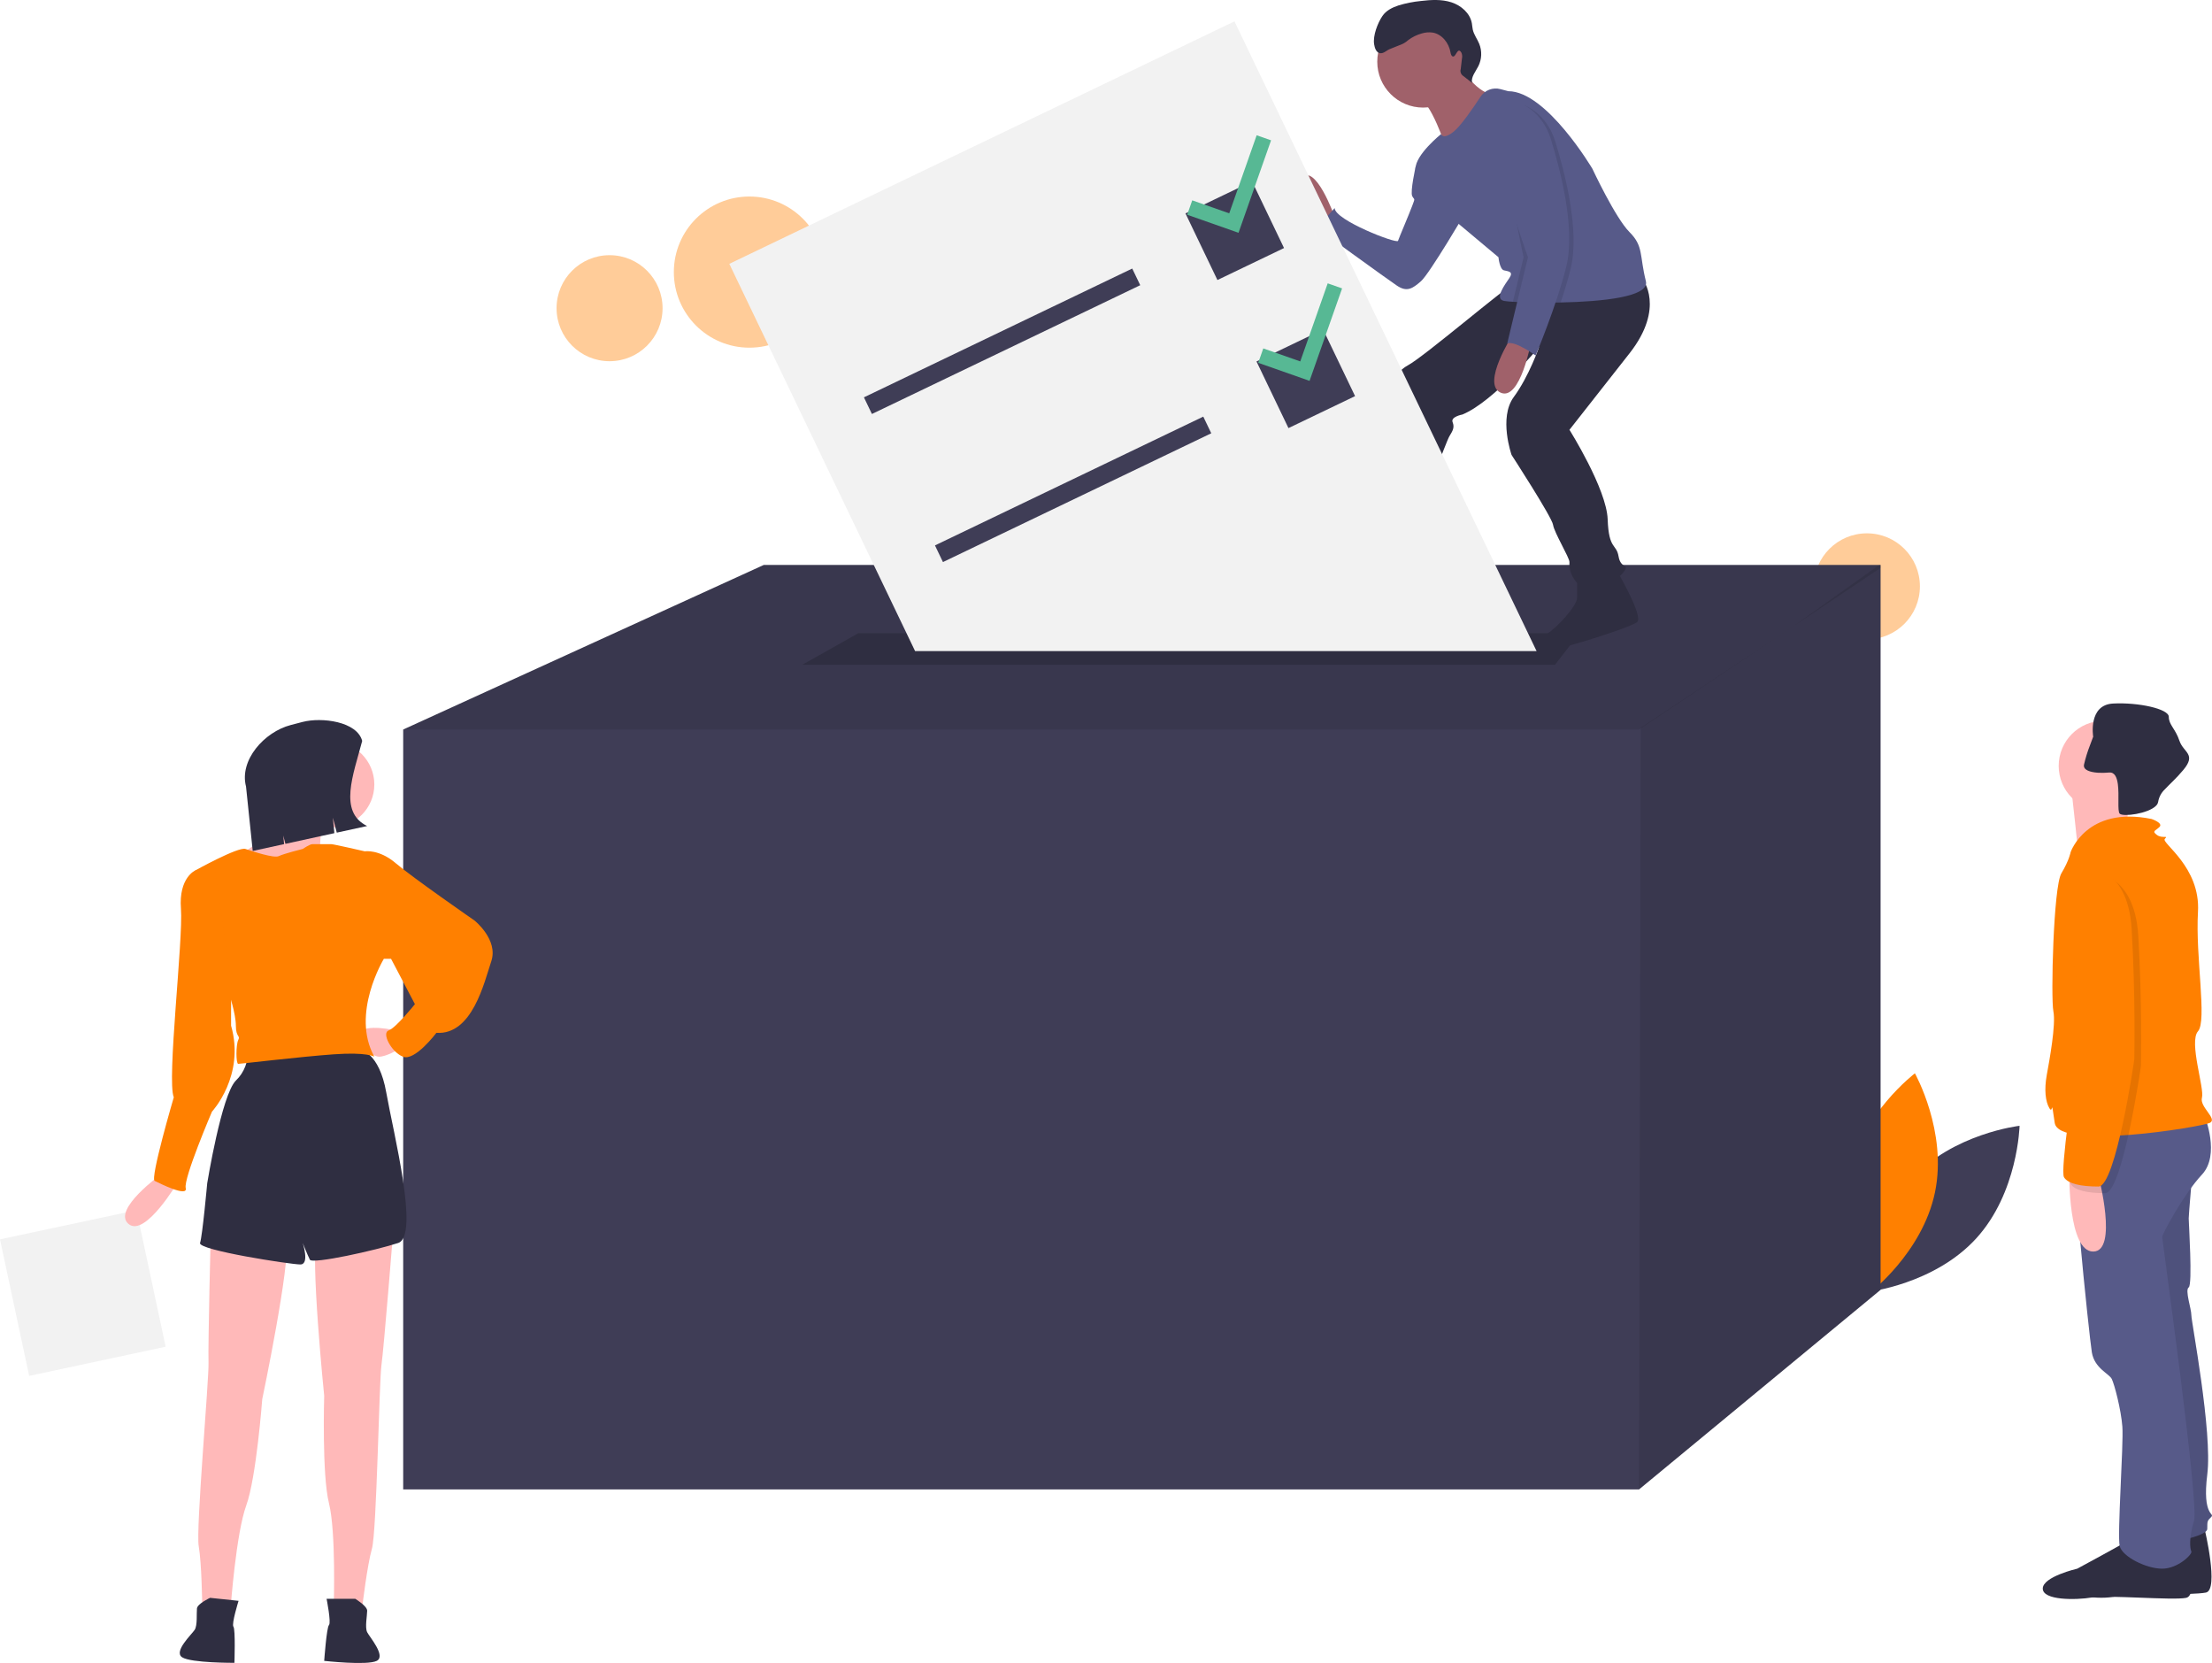
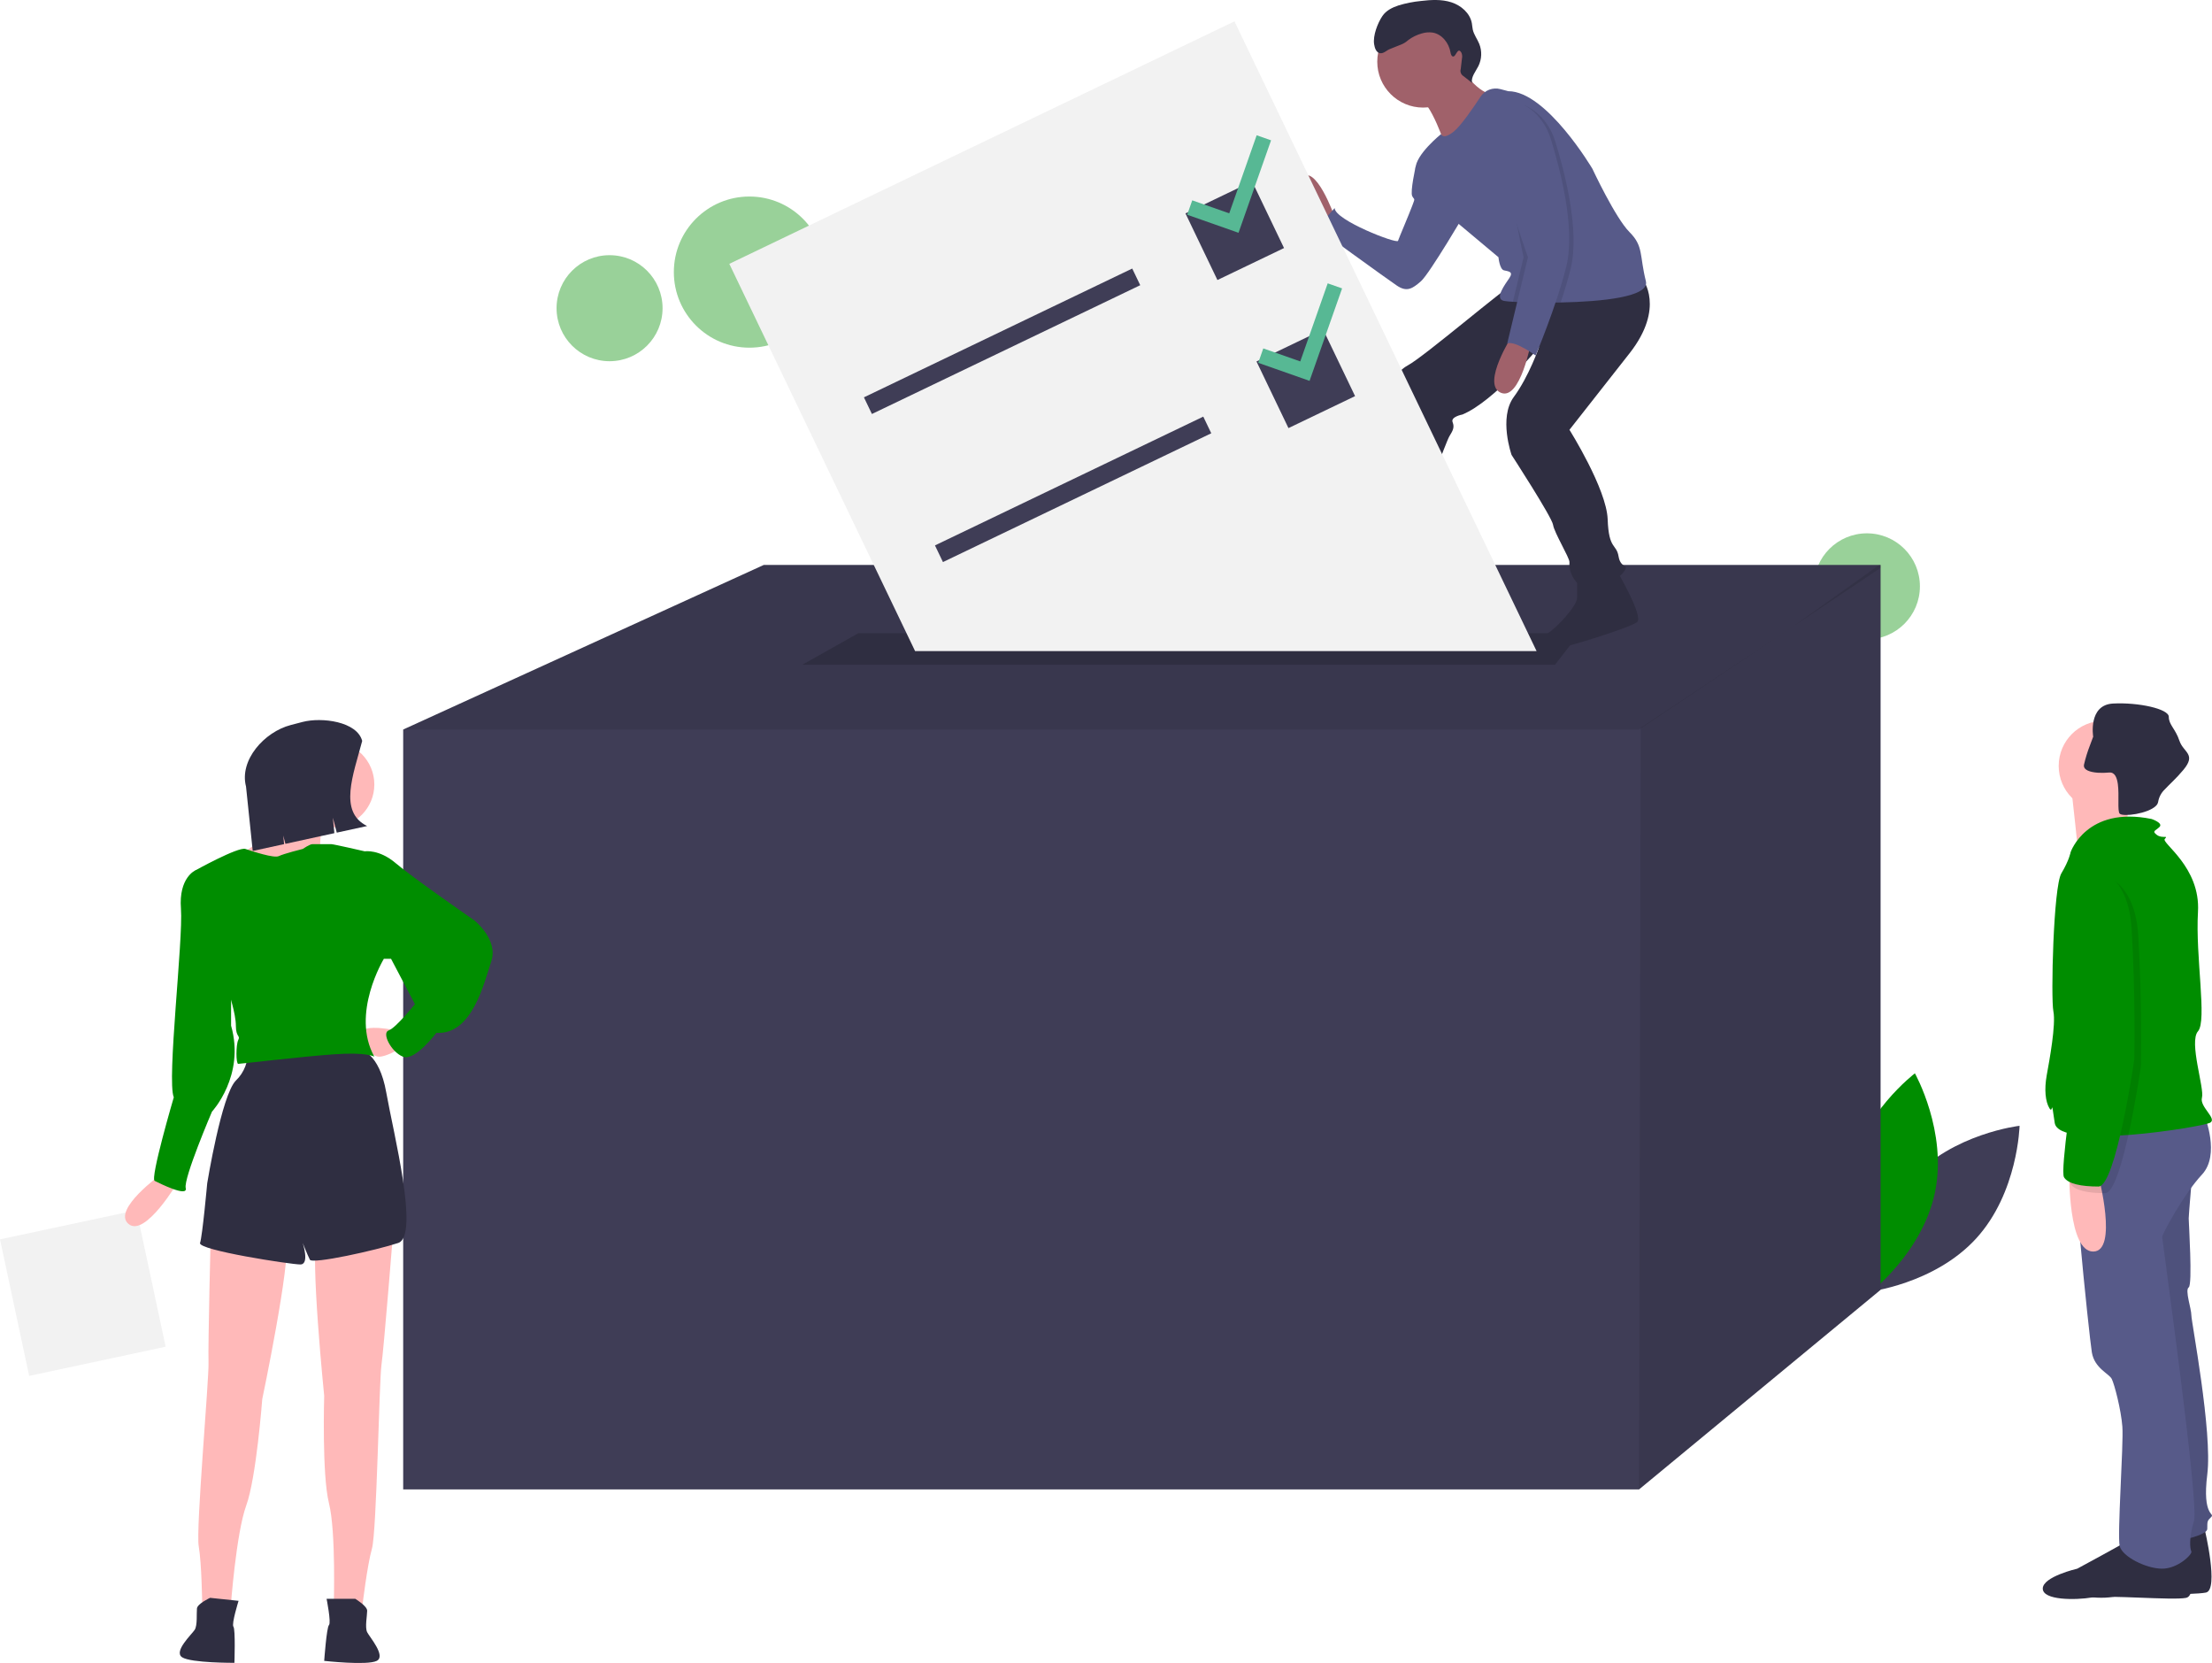
<svg xmlns="http://www.w3.org/2000/svg" data-name="Layer 1" width="914.817" height="687.575" viewBox="0 0 914.817 687.575">
-   <circle cx="772.098" cy="242.425" r="21.92" fill="#ff8000" opacity="0.4" />
-   <circle cx="309.93" cy="112.501" r="31.248" fill="#ff8000" opacity="0.4" />
-   <circle cx="252.098" cy="127.425" r="21.92" fill="#ff8000" opacity="0.4" />
+   <circle cx="772.098" cy="242.425" r="21.92" fill="#008d00" opacity="0.4" />
+   <circle cx="309.93" cy="112.501" r="31.248" fill="#008d00" opacity="0.4" />
+   <circle cx="252.098" cy="127.425" r="21.92" fill="#008d00" opacity="0.4" />
  <path d="M933.049,593.762c-17.32,18.962-17.949,46.584-17.949,46.584s27.453-3.122,44.773-22.084,17.949-46.584,17.949-46.584S950.369,574.8,933.049,593.762Z" transform="translate(-142.5916 -106.2126)" fill="#3f3d56" />
-   <path d="M942.833,599.218c-5.241,25.141-27.272,41.815-27.272,41.815s-13.534-24.088-8.293-49.229S934.54,549.989,934.54,549.989,948.074,574.077,942.833,599.218Z" transform="translate(-142.5916 -106.2126)" fill="#ff8000" />
+   <path d="M942.833,599.218c-5.241,25.141-27.272,41.815-27.272,41.815s-13.534-24.088-8.293-49.229S934.54,549.989,934.54,549.989,948.074,574.077,942.833,599.218Z" transform="translate(-142.5916 -106.2126)" fill="#008d00" />
  <polygon points="777.746 233.581 777.746 533.289 677.843 615.818 166.746 615.818 166.746 301.631 315.876 233.581 777.746 233.581" fill="#3f3d56" />
  <polygon points="777.746 233.581 777.746 234.782 741.882 258.788 677.843 301.631 166.746 301.631 315.876 233.581 777.746 233.581" opacity="0.1" />
  <polygon points="777.746 233.581 777.746 533.289 677.843 615.818 678.567 300.907 741.882 258.788 777.167 233.581 777.746 233.581" opacity="0.1" />
  <polygon points="643.094 274.845 331.803 274.845 354.969 261.814 653.23 261.814 643.094 274.845" fill="#2f2e41" />
  <path d="M1054.352,738.332s6.035,25.236.549,26.334-32.368.743-38.952,1.84-20.299-.743-20.299-5.681,14.264-8.229,14.264-8.229,20.299-10.972,20.847-11.521S1054.352,738.332,1054.352,738.332Z" transform="translate(-142.5916 -106.2126)" fill="#2f2e41" />
  <path d="M1049.415,589.657s-1.646,18.653-1.646,20.299,1.646,27.431,0,28.528,1.097,8.778,1.097,11.521,8.778,48.278,6.583,65.834,3.292,15.91,1.646,17.556-1.646,1.646-1.646,4.938-17.556,6.035-17.556,6.035L1018.692,623.123l9.875-36.209Z" transform="translate(-142.5916 -106.2126)" fill="#575a89" />
  <path d="M1049.415,589.657s-1.646,18.653-1.646,20.299,1.646,27.431,0,28.528,1.097,8.778,1.097,11.521,8.778,48.278,6.583,65.834,3.292,15.91,1.646,17.556-1.646,1.646-1.646,4.938-17.556,6.035-17.556,6.035L1018.692,623.123l9.875-36.209Z" transform="translate(-142.5916 -106.2126)" opacity="0.1" />
  <path d="M1046.672,746.013s5.486,19.75,0,20.847-32.368-1.257-38.952-.16-20.299,1.257-20.299-3.681,14.264-8.229,14.264-8.229,20.299-10.972,20.847-11.521S1046.672,746.013,1046.672,746.013Z" transform="translate(-142.5916 -106.2126)" fill="#2f2e41" />
  <path d="M1054.352,567.713s6.583,15.91-1.097,24.139-16.458,24.688-16.458,25.785,15.361,110.272,13.167,117.404-1.646,11.521-1.097,12.618-5.486,7.132-12.07,7.132-16.458-4.938-17.556-9.326,1.646-42.243,1.097-49.375-3.292-17.556-4.389-19.75-7.132-4.389-8.229-10.972-9.875-90.522-7.132-93.265S1054.352,567.713,1054.352,567.713Z" transform="translate(-142.5916 -106.2126)" fill="#575a89" />
  <circle cx="870.066" cy="316.665" r="18.653" fill="#ffb9b9" />
  <path d="M1024.178,432.204s-3.84,20.299-1.097,22.493-20.847,5.486-20.847,5.486-2.743-26.882-3.292-29.625S1024.178,432.204,1024.178,432.204Z" transform="translate(-142.5916 -106.2126)" fill="#ffb9b9" />
-   <path d="M998.942,458.538s6.583-19.202,33.466-13.715c0,0,4.938,1.646,3.292,3.292s-3.292,1.646-1.097,3.292,4.938,0,3.292,1.646,14.813,11.521,13.715,30.174,3.84,44.986,0,49.375,2.743,23.59,1.646,27.431,6.583,8.778,3.292,10.424-62.542,11.521-64.188,0-.549-3.292-2.194-6.035-2.194-7.681-1.097-13.715,3.84-20.847,2.743-26.334,0-51.57,3.292-57.056S998.942,458.538,998.942,458.538Z" transform="translate(-142.5916 -106.2126)" fill="#ff8000" />
+   <path d="M998.942,458.538s6.583-19.202,33.466-13.715c0,0,4.938,1.646,3.292,3.292s-3.292,1.646-1.097,3.292,4.938,0,3.292,1.646,14.813,11.521,13.715,30.174,3.84,44.986,0,49.375,2.743,23.59,1.646,27.431,6.583,8.778,3.292,10.424-62.542,11.521-64.188,0-.549-3.292-2.194-6.035-2.194-7.681-1.097-13.715,3.84-20.847,2.743-26.334,0-51.57,3.292-57.056S998.942,458.538,998.942,458.538Z" transform="translate(-142.5916 -106.2126)" fill="#008d00" />
  <path d="M1010.463,592.4s8.229,31.271-2.194,31.271-9.875-32.368-9.875-32.368Z" transform="translate(-142.5916 -106.2126)" fill="#ffb9b9" />
  <path d="M1004.428,422.878c0,1.591,2.304,2.6,5.876,2.831h.005a29.891,29.891,0,0,0,4.543-.088c2.282-.208,3.226,1.937,3.615,4.767.636,4.669-.252,11.214.773,12.24,1.415,1.415,11.735-.005,14.961-3.215a2.981,2.981,0,0,0,.949-1.723,9.166,9.166,0,0,1,2.754-5.119c1.904-2.079,4.614-4.383,7.67-8.048,5.486-6.583,0-7.132-1.646-12.07s-4.389-6.583-4.389-9.875-12.618-6.035-23.042-5.486-8.229,13.715-8.229,13.715-.62,1.591-1.361,3.643a57.214,57.214,0,0,0-2.436,7.911A3.986,3.986,0,0,0,1004.428,422.878Z" transform="translate(-142.5916 -106.2126)" fill="#2f2e41" />
  <path d="M1006.623,466.767s18.653-1.097,20.299,26.334,1.097,53.216,1.097,53.764-7.681,52.667-14.813,52.667-12.618-1.097-14.264-3.84,4.389-42.243,4.389-42.243,2.743-41.695-1.646-54.862S996.748,468.413,1006.623,466.767Z" transform="translate(-142.5916 -106.2126)" opacity="0.1" />
-   <path d="M1003.88,464.024s18.653-1.097,20.299,26.334,1.097,53.216,1.097,53.764-7.681,52.667-14.813,52.667-12.618-1.097-14.264-3.84,4.389-42.243,4.389-42.243,2.743-41.695-1.646-54.862S994.004,465.67,1003.88,464.024Z" transform="translate(-142.5916 -106.2126)" fill="#ff8000" />
+   <path d="M1003.88,464.024s18.653-1.097,20.299,26.334,1.097,53.216,1.097,53.764-7.681,52.667-14.813,52.667-12.618-1.097-14.264-3.84,4.389-42.243,4.389-42.243,2.743-41.695-1.646-54.862S994.004,465.67,1003.88,464.024Z" transform="translate(-142.5916 -106.2126)" fill="#008d00" />
  <path d="M694.573,195.854s-8.129-23.032-14-15.806,9.032,19.419,9.032,19.419Z" transform="translate(-142.5916 -106.2126)" fill="#a0616a" />
  <path d="M732.96,173.273,728.07,175.086s-2.336,10.381-1.432,12.188,1.355.452,0,4.065-5.419,13.097-5.871,14.452-26.194-8.581-26.194-13.548c0,0-5.419,6.323-8.129,7.677,0,0,29.807,21.677,33.871,24.387s6.323,1.355,9.935-1.806,18.968-29.355,18.968-29.355Z" transform="translate(-142.5916 -106.2126)" fill="#575a89" />
  <path d="M719.863,333.596s.452,4.968,1.355,5.419,7.677,11.742,0,14-12.194,1.355-14,2.258-33.419,2.71-33.871-2.258,15.355-5.871,15.355-5.871,14.452-9.484,16.71-14.452S719.863,333.596,719.863,333.596Z" transform="translate(-142.5916 -106.2126)" fill="#2f2e41" />
  <path d="M811.541,342.628s10.839,18.516,8.129,20.774-29.099,10.487-32.968,10.839c-4.968.452-8.581-3.613-4.516-5.871s12.645-11.742,12.645-14.903v-8.129Z" transform="translate(-142.5916 -106.2126)" fill="#2f2e41" />
  <path d="M821.928,221.596s9.484,11.742-5.419,30.71L791.67,283.919s15.355,24.387,15.806,37.032,3.613,9.935,4.516,15.355,4.968,2.71,1.806,6.774-14.903,7.677-18.516,4.516a11.196,11.196,0,0,1-3.613-9.032c0-1.806-6.323-12.194-6.774-15.355s-17.161-28.903-17.161-28.903-5.419-15.355.903-23.936,10.501-20.75,10.501-20.75-18.63,22.557-31.726,27.976c0,0-4.968.903-4.065,3.161s0,3.613-1.355,5.871-10.839,28.452-14,35.226-1.806,10.839-5.419,13.097-19.871.452-19.871-1.806,2.258-8.129,3.613-11.29,12.194-39.742,11.29-46.065.452-14.903,7.226-18.516,41.097-32.968,42.903-32.968S821.928,221.596,821.928,221.596Z" transform="translate(-142.5916 -106.2126)" fill="#2f2e41" />
  <circle cx="588.562" cy="25.512" r="18.968" fill="#a0616a" />
  <path d="M746.509,133.531s5.871,10.387,13.097,11.742-18.968,22.129-18.968,22.129-6.323-19.871-11.742-20.774S746.509,133.531,746.509,133.531Z" transform="translate(-142.5916 -106.2126)" fill="#a0616a" />
  <path d="M727.992,175.983c0,5.871,17.613,22.581,17.613,22.581l16.71,14s.452,4.968,2.258,5.419,4.065.452,2.258,3.161-6.323,8.581-2.258,9.484a33.199,33.199,0,0,0,3.699.352c1.084.063,2.357.122,3.789.176,3.342.117,7.524.194,12.054.163q1.931-.007,3.929-.045c17.076-.339,36.856-2.303,35.239-8.775-2.71-10.839-.903-14.452-6.774-20.323s-15.355-26.194-15.355-26.194-18.968-32.065-34.774-32.065l-3.283-.863a7.519,7.519,0,0,0-8.206,3.152c-3.17,4.828-8.17,12.081-11.092,14.42-4.516,3.613-5.221,1.021-5.221,1.021S727.992,170.112,727.992,175.983Z" transform="translate(-142.5916 -106.2126)" fill="#575a89" />
  <path d="M768.186,244.628s-13.097,20.323-4.968,23.936,12.645-21.226,12.645-21.226Z" transform="translate(-142.5916 -106.2126)" fill="#a0616a" />
  <path d="M743.554,129.582c-.728-.092-.958-1.01-1.081-1.734-.656-3.874-3.543-7.548-7.422-8.173a10.51,10.51,0,0,0-4.422.356,16.779,16.779,0,0,0-5.674,2.793,9.36,9.36,0,0,1-2.836,1.781c-.712.209-3.734,1.553-4.44,1.78-1.552.5-2.837,2.125-4.436,1.803-1.53-.308-2.111-2.155-2.356-3.696-.56-3.51,1.449-8.748,3.447-11.688,1.516-2.231,4.081-3.515,6.646-4.351a47.752,47.752,0,0,1,9.218-1.832c4.219-.498,8.589-.763,12.632.541s7.725,4.494,8.48,8.675c.157.871.187,1.763.379,2.627.47,2.107,1.864,3.878,2.677,5.878a11.319,11.319,0,0,1-.345,9.176c-1.126,2.265-3.084,4.441-2.662,6.935l-3.485-2.748a2.531,2.531,0,0,1-1.163-2.962l.507-4.364a3.84,3.84,0,0,0-.226-2.359C745.441,125.314,744.768,129.735,743.554,129.582Z" transform="translate(-142.5916 -106.2126)" fill="#2f2e41" />
  <path d="M776.315,213.467l-4.254,17.69c4.29.154,9.967.235,15.983.117,1.517-4.552,2.967-9.299,4.078-13.743,4.065-16.258-2.71-41.097-6.323-52.839s-12.645-14.903-12.645-14.903a41.185,41.185,0,0,0-10.387,5.419C756.896,159.273,776.315,213.467,776.315,213.467Z" transform="translate(-142.5916 -106.2126)" opacity="0.1" />
  <path d="M772.702,212.564l-4.43,18.417c1.084.063,2.357.122,3.789.176,3.342.117,7.524.194,12.054.163,1.63-4.837,3.207-9.94,4.394-14.691,4.065-16.258-2.71-41.097-6.323-52.839s-11.516,1.129-11.516,1.129,3.161-7.677-2.71-3.613S772.702,212.564,772.702,212.564Z" transform="translate(-142.5916 -106.2126)" opacity="0.1" />
  <path d="M771.347,148.886s9.032,3.161,12.645,14.903,10.387,36.581,6.323,52.839S777.67,253.209,777.67,253.209s-8.581-6.323-11.742-4.968l8.581-35.677S755.089,158.37,760.96,154.305A41.185,41.185,0,0,1,771.347,148.886Z" transform="translate(-142.5916 -106.2126)" fill="#575a89" />
  <polygon points="635.488 269.199 510.541 8.828 301.62 109.085 378.456 269.199 635.488 269.199" fill="#f2f2f2" />
  <rect x="495.48" y="243.491" width="123.081" height="7.639" transform="translate(-194.7588 159.1223) rotate(-25.6354)" fill="#3f3d56" />
  <rect x="524.86" y="304.714" width="123.081" height="7.639" transform="translate(-218.3543 177.8595) rotate(-25.6354)" fill="#3f3d56" />
  <rect x="637.968" y="186.326" width="30.558" height="30.558" transform="translate(-165.5124 196.2548) rotate(-25.6354)" fill="#3f3d56" />
  <rect x="667.347" y="247.548" width="30.558" height="30.558" transform="translate(-189.1079 214.9919) rotate(-25.6354)" fill="#3f3d56" />
  <polygon points="519.718 55.924 508.372 88.206 493.077 82.83 490.984 88.785 512.214 96.246 525.672 58.017 519.718 55.924" fill="#57b894" />
  <polygon points="549.097 117.146 537.751 149.428 522.457 144.053 520.364 150.007 541.593 157.468 555.052 119.239 549.097 117.146" fill="#57b894" />
  <g id="b6a4aa65-5bff-4dd4-a595-827386906092" data-name="woman">
    <rect x="147.984" y="611.967" width="57.724" height="57.724" transform="translate(341.0645 1124.364) rotate(167.9424)" fill="#f2f2f2" />
-     <path id="ac286760-ef31-4470-8aba-995faff60c3b-82" data-name="right hand" d="M209.53,591.492s-20.734,14.81-13.823,20.734,20.734-17.772,20.734-17.772Z" transform="translate(-142.5916 -106.2126)" fill="#ffb9b9" />
-     <path id="ad0ee0d5-d520-47bd-bca9-706ef112ee3c-83" data-name="left leg" d="M305.302,614.201s-3.949,49.367-4.937,56.279-1.975,69.114-3.949,76.025-3.949,23.696-3.949,23.696H280.619s.987-30.608-1.975-42.456-1.975-44.43-1.975-44.43-5.924-58.253-2.962-66.152S305.302,614.201,305.302,614.201Z" transform="translate(-142.5916 -106.2126)" fill="#ffb9b9" />
-     <path id="a2d865fc-f989-4a0f-bdfe-5d1a04b5cb09-84" data-name="left shoe" d="M289.505,767.239s4.937,2.962,4.937,4.937-.987,6.911,0,8.886,7.899,9.873,3.949,11.848-21.722,0-21.722,0,.987-13.823,1.975-14.81-.987-10.861-.987-10.861Z" transform="translate(-142.5916 -106.2126)" fill="#2f2e41" />
-     <path id="a5afd73e-dc2f-49f8-bb76-01b6bc8ff4ec-85" data-name="right leg" d="M229.826,612.991s-1.254,49.509-.998,56.486-5.291,68.94-4.053,76.02,1.44,23.98,1.44,23.98l11.783,1.244s2.231-30.542,6.42-42.014,6.627-43.978,6.627-43.978,12.006-57.31,9.889-65.476S229.826,612.991,229.826,612.991Z" transform="translate(-142.5916 -106.2126)" fill="#ffb9b9" />
-     <path id="bae9c969-98bd-41cd-ab49-dced4866e2f9-86" data-name="right shoe" d="M229.472,766.842s-5.22,2.427-5.428,4.391.256,6.977-.933,8.837-8.891,8.99-5.171,11.368,21.602,2.28,21.602,2.28.469-13.85-.409-14.936,2.122-10.697,2.122-10.697Z" transform="translate(-142.5916 -106.2126)" fill="#2f2e41" />
-     <path id="efa1face-c8d6-4f61-8a17-c81461288bfc-87" data-name="pants" d="M291.479,540.15s7.899.987,10.861,17.772,13.823,59.241,4.937,62.203-35.544,8.886-36.532,6.911-2.962-6.911-2.962-6.911,2.962,8.886-.987,8.886-42.456-5.924-41.468-8.886,2.962-24.684,2.962-24.684,5.924-36.532,11.848-42.456a16.192,16.192,0,0,0,4.937-12.835Z" transform="translate(-142.5916 -106.2126)" fill="#2f2e41" />
-     <path id="ba787e0e-2496-4127-9664-864bc1f1b460-88" data-name="left hand" d="M306.29,532.251s-12.835-2.962-14.81.987,4.937,9.873,7.899,9.873,7.899-2.962,7.899-2.962Z" transform="translate(-142.5916 -106.2126)" fill="#ffb9b9" />
+     <path id="ac286760-ef31-4470-8aba-995faff60c3b-94" data-name="right hand" d="M209.53,591.492s-20.734,14.81-13.823,20.734,20.734-17.772,20.734-17.772Z" transform="translate(-142.5916 -106.2126)" fill="#ffb9b9" />
+     <path id="ad0ee0d5-d520-47bd-bca9-706ef112ee3c-95" data-name="left leg" d="M305.302,614.201s-3.949,49.367-4.937,56.279-1.975,69.114-3.949,76.025-3.949,23.696-3.949,23.696H280.619s.987-30.608-1.975-42.456-1.975-44.43-1.975-44.43-5.924-58.253-2.962-66.152S305.302,614.201,305.302,614.201Z" transform="translate(-142.5916 -106.2126)" fill="#ffb9b9" />
+     <path id="a2d865fc-f989-4a0f-bdfe-5d1a04b5cb09-96" data-name="left shoe" d="M289.505,767.239s4.937,2.962,4.937,4.937-.987,6.911,0,8.886,7.899,9.873,3.949,11.848-21.722,0-21.722,0,.987-13.823,1.975-14.81-.987-10.861-.987-10.861Z" transform="translate(-142.5916 -106.2126)" fill="#2f2e41" />
+     <path id="a5afd73e-dc2f-49f8-bb76-01b6bc8ff4ec-97" data-name="right leg" d="M229.826,612.991s-1.254,49.509-.998,56.486-5.291,68.94-4.053,76.02,1.44,23.98,1.44,23.98l11.783,1.244s2.231-30.542,6.42-42.014,6.627-43.978,6.627-43.978,12.006-57.31,9.889-65.476S229.826,612.991,229.826,612.991Z" transform="translate(-142.5916 -106.2126)" fill="#ffb9b9" />
+     <path id="bae9c969-98bd-41cd-ab49-dced4866e2f9-98" data-name="right shoe" d="M229.472,766.842s-5.22,2.427-5.428,4.391.256,6.977-.933,8.837-8.891,8.99-5.171,11.368,21.602,2.28,21.602,2.28.469-13.85-.409-14.936,2.122-10.697,2.122-10.697Z" transform="translate(-142.5916 -106.2126)" fill="#2f2e41" />
+     <path id="efa1face-c8d6-4f61-8a17-c81461288bfc-99" data-name="pants" d="M291.479,540.15s7.899.987,10.861,17.772,13.823,59.241,4.937,62.203-35.544,8.886-36.532,6.911-2.962-6.911-2.962-6.911,2.962,8.886-.987,8.886-42.456-5.924-41.468-8.886,2.962-24.684,2.962-24.684,5.924-36.532,11.848-42.456a16.192,16.192,0,0,0,4.937-12.835Z" transform="translate(-142.5916 -106.2126)" fill="#2f2e41" />
+     <path id="ba787e0e-2496-4127-9664-864bc1f1b460-100" data-name="left hand" d="M306.29,532.251s-12.835-2.962-14.81.987,4.937,9.873,7.899,9.873,7.899-2.962,7.899-2.962Z" transform="translate(-142.5916 -106.2126)" fill="#ffb9b9" />
    <circle id="af432612-84fe-4a80-a474-ad6710b59c23" data-name="head" cx="137.04" cy="324.342" r="17.772" fill="#ffb9b9" />
-     <path id="fc691572-079c-4ac7-a111-0c7206f484e6-89" data-name="neck" d="M276.669,443.39s-2.962,13.823-.987,13.823-14.81,8.886-14.81,8.886l-12.835-1.975-3.949-5.924s20.734-13.823,20.734-21.722S276.669,443.39,276.669,443.39Z" transform="translate(-142.5916 -106.2126)" fill="#ffb9b9" />
-     <path id="a377c2ac-5aad-4dd5-94e4-d6887260be3a-90" data-name="upper body" d="M267.783,457.213s2.962-1.975,3.949-1.975h7.899c.987,0,13.823,2.962,13.823,2.962l7.899,44.43s-13.823,22.709-3.949,40.481c0,0-2.962-1.975-16.785-.987s-38.506,3.949-39.494,3.949-.987-7.899,0-9.873-.987-.987-.987-5.924-2.962-13.823-2.962-13.823l-13.823-50.355s17.772-9.873,20.734-8.886,11.848,3.949,13.823,2.962S267.783,457.213,267.783,457.213Z" transform="translate(-142.5916 -106.2126)" fill="#ff8000" />
-     <path id="fd50713a-8150-4e39-832b-91f38638a5e4-91" data-name="left arm" d="M290.492,459.188l2.962-.987s5.924-.987,12.835,4.937S338.872,486.833,338.872,486.833s9.873,7.899,6.911,16.785-7.899,30.608-22.709,29.62c0,0-8.886,11.848-13.823,9.873s-8.886-9.873-5.924-10.861,10.861-10.861,10.861-10.861l-9.873-18.76h-2.962l-10.861-5.924Z" transform="translate(-142.5916 -106.2126)" fill="#ff8000" />
-     <path id="a85ddca5-281c-4897-a8aa-82a4133bac02-92" data-name="right arm" d="M231.251,465.112l-7.899.987s-6.911,2.962-5.924,15.797-5.924,71.089-2.962,78c0,0-9.873,33.57-7.899,34.557s13.823,6.911,12.835,2.962,10.861-31.595,10.861-31.595,13.823-14.81,7.899-35.544V513.491Z" transform="translate(-142.5916 -106.2126)" fill="#ff8000" />
-     <path id="eb14ef5a-0bc4-48da-8b11-b0e113a7ef46-93" data-name="hair" d="M294.423,447.737l-12.552,2.734-1.613-6.18.62,6.397L260.629,455.099l-.89-3.412.342,3.531-12.969,2.825-2.774-26.632c-2.852-10.928,7.558-22.576,18.486-25.428l4.848-1.265c8.027-2.095,22.617-.19,24.711,7.836C288.717,426.549,282.466,441.89,294.423,447.737Z" transform="translate(-142.5916 -106.2126)" fill="#2f2e41" />
+     <path id="fc691572-079c-4ac7-a111-0c7206f484e6-101" data-name="neck" d="M276.669,443.39s-2.962,13.823-.987,13.823-14.81,8.886-14.81,8.886l-12.835-1.975-3.949-5.924s20.734-13.823,20.734-21.722S276.669,443.39,276.669,443.39Z" transform="translate(-142.5916 -106.2126)" fill="#ffb9b9" />
+     <path id="a377c2ac-5aad-4dd5-94e4-d6887260be3a-102" data-name="upper body" d="M267.783,457.213s2.962-1.975,3.949-1.975h7.899c.987,0,13.823,2.962,13.823,2.962l7.899,44.43s-13.823,22.709-3.949,40.481c0,0-2.962-1.975-16.785-.987s-38.506,3.949-39.494,3.949-.987-7.899,0-9.873-.987-.987-.987-5.924-2.962-13.823-2.962-13.823l-13.823-50.355s17.772-9.873,20.734-8.886,11.848,3.949,13.823,2.962S267.783,457.213,267.783,457.213Z" transform="translate(-142.5916 -106.2126)" fill="#008d00" />
+     <path id="fd50713a-8150-4e39-832b-91f38638a5e4-103" data-name="left arm" d="M290.492,459.188l2.962-.987s5.924-.987,12.835,4.937S338.872,486.833,338.872,486.833s9.873,7.899,6.911,16.785-7.899,30.608-22.709,29.62c0,0-8.886,11.848-13.823,9.873s-8.886-9.873-5.924-10.861,10.861-10.861,10.861-10.861l-9.873-18.76h-2.962l-10.861-5.924Z" transform="translate(-142.5916 -106.2126)" fill="#008d00" />
+     <path id="a85ddca5-281c-4897-a8aa-82a4133bac02-104" data-name="right arm" d="M231.251,465.112l-7.899.987s-6.911,2.962-5.924,15.797-5.924,71.089-2.962,78c0,0-9.873,33.57-7.899,34.557s13.823,6.911,12.835,2.962,10.861-31.595,10.861-31.595,13.823-14.81,7.899-35.544V513.491Z" transform="translate(-142.5916 -106.2126)" fill="#008d00" />
+     <path id="eb14ef5a-0bc4-48da-8b11-b0e113a7ef46-105" data-name="hair" d="M294.423,447.737l-12.552,2.734-1.613-6.18.62,6.397L260.629,455.099l-.89-3.412.342,3.531-12.969,2.825-2.774-26.632c-2.852-10.928,7.558-22.576,18.486-25.428l4.848-1.265c8.027-2.095,22.617-.19,24.711,7.836C288.717,426.549,282.466,441.89,294.423,447.737Z" transform="translate(-142.5916 -106.2126)" fill="#2f2e41" />
  </g>
</svg>
